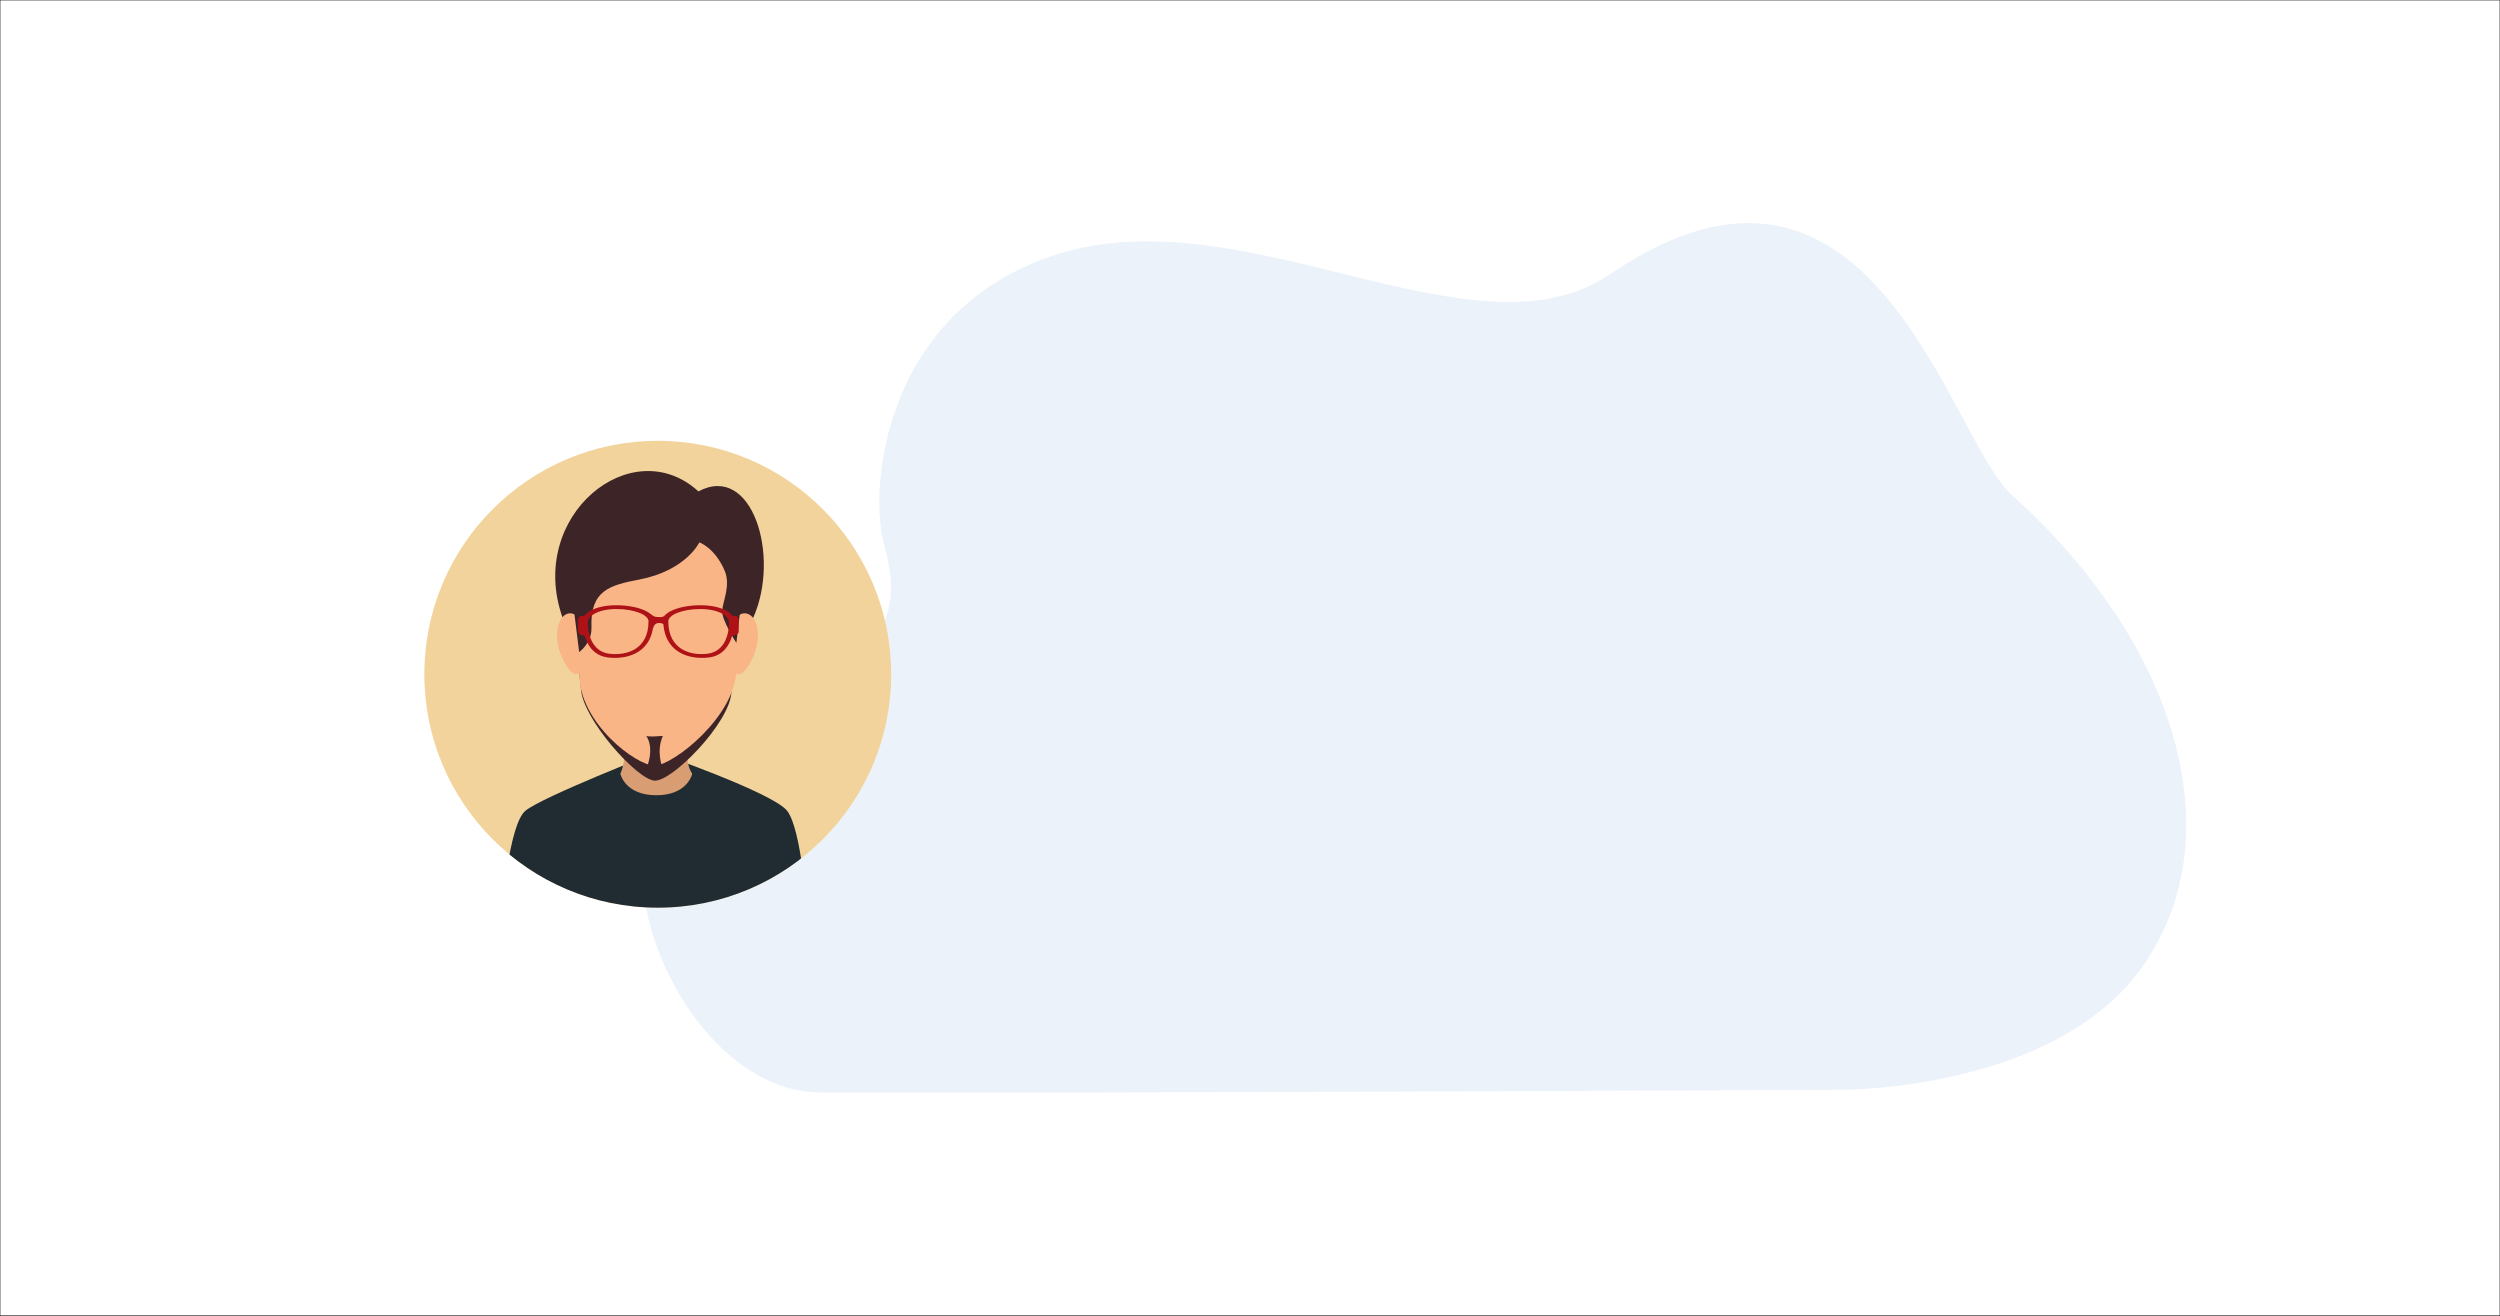
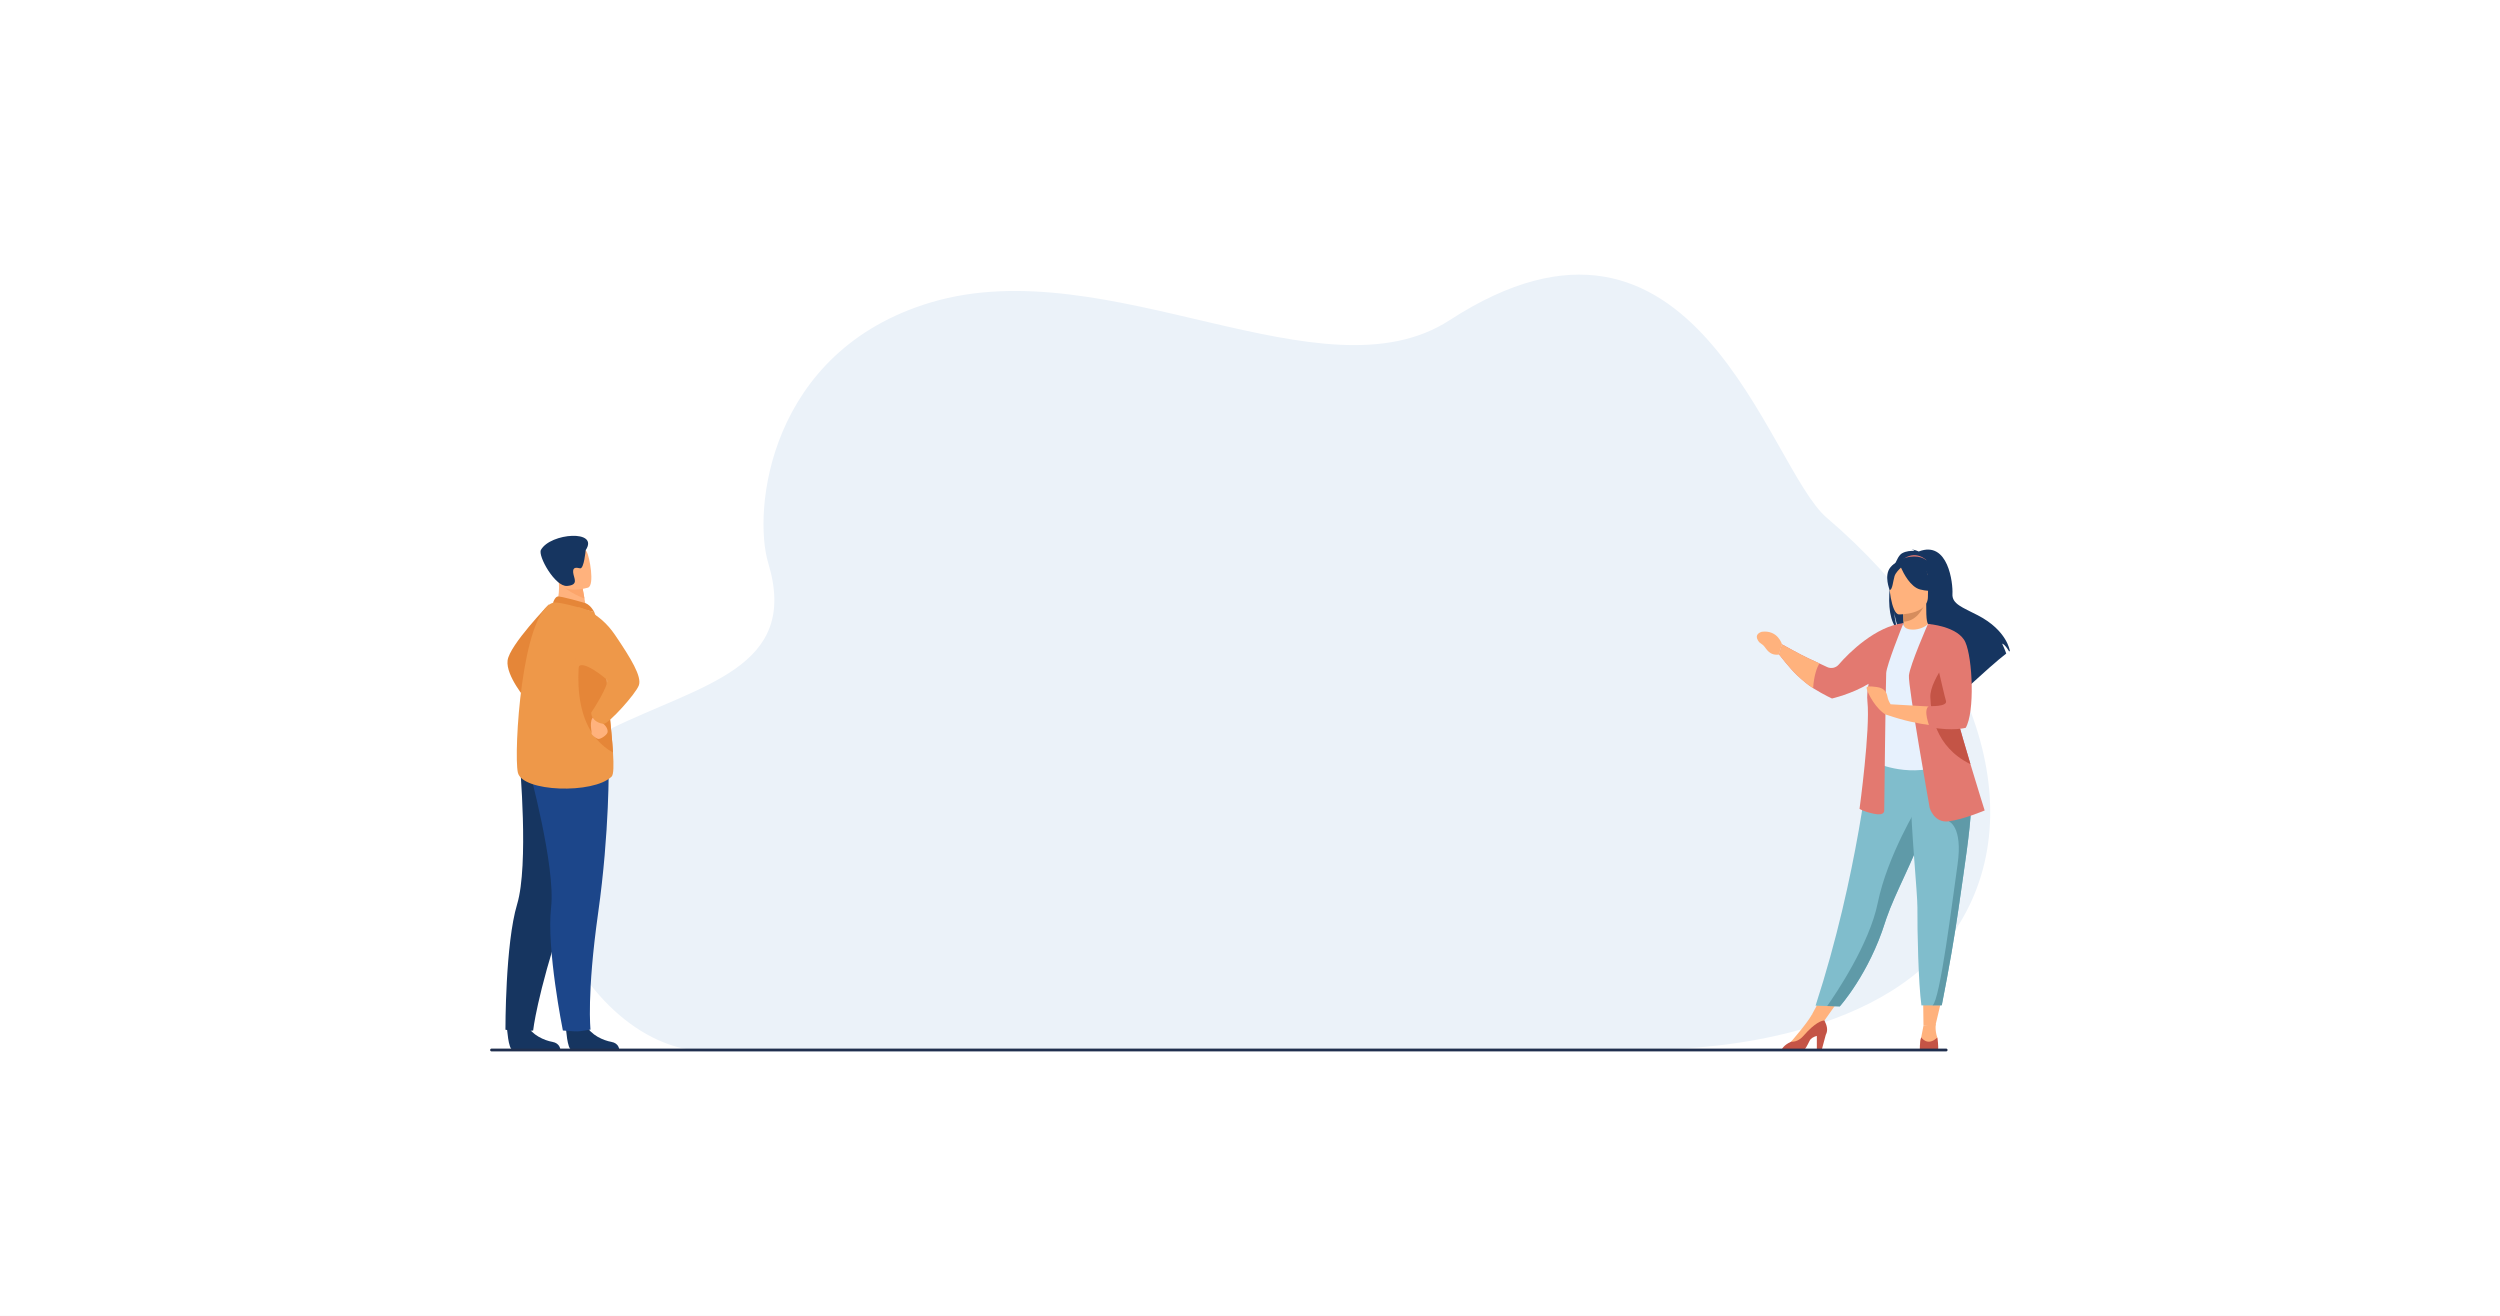
- <svg xmlns="http://www.w3.org/2000/svg" xmlns:xlink="http://www.w3.org/1999/xlink" version="1.1" id="Layer_1" x="0px" y="0px" width="3800px" height="2000px" viewBox="0 0 3800 2000" enable-background="new 0 0 3800 2000" xml:space="preserve">
-   <rect fill="#FFFFFF" stroke="#000000" stroke-miterlimit="10" width="3800" height="2000" />
+ <svg xmlns="http://www.w3.org/2000/svg" version="1.1" id="fullBg" x="0px" y="0px" width="3800px" height="2000px" viewBox="0 0 3800 2000" enable-background="new 0 0 3800 2000" xml:space="preserve">
+   <rect y="-0.001" fill="#FFFFFF" width="3800" height="2000.001" />
  <g>
-     <path fill="#EBF2F9" d="M3058.334,752.765c-96.407-86.411-212.634-607.53-610.784-336.114   c-205.707,140.228-552.572-120.384-839.674-30.369c-263.668,82.668-289.084,355.033-263.573,443.784   c51.534,179.274-108.836,205.952-257.606,282.979c-233.362,120.822-61.76,545.439,158.699,547.471   c220.459,2.029,1556.043-4.043,1556.043-4.043s320.264,0.852,453.443-184.881C3398.2,1271.725,3307.351,975.961,3058.334,752.765z" />
+     <path fill="#EBF2F9" d="M2776.68,786.987c-90.493-77.192-199.592-542.72-573.319-300.259   c-193.09,125.268-518.68-107.543-788.172-27.13c-247.496,73.85-271.353,317.159-247.406,396.442   c48.373,160.15-102.16,183.982-241.806,252.792c-219.048,107.934-57.972,487.253,148.966,489.067   c206.937,1.813,1460.6-3.611,1460.6-3.611s300.619,0.76,425.631-165.158C3095.699,1250.585,3010.422,986.373,2776.68,786.987z" />
    <g>
+       <path fill="#E58638" d="M834.505,918.505c0,0-60.097,62.04-62.98,85.433c-2.885,23.396,28.593,59.99,28.593,59.99L834.505,918.505    z" />
+       <path fill="#163560" d="M860.199,1562.092c0,0,2.045,32.981,8.426,33.454c0.849,0.063,32.363,0.063,32.363,0.063l40.229-0.233    c0,0-0.263-9.693-12.021-11.743c-11.759-2.049-31.442-10.313-38.565-25.854C883.135,1541.426,860.199,1562.092,860.199,1562.092z" />
+       <path fill="#163560" d="M770.595,1562.092c0,0,2.044,32.981,8.426,33.454c0.849,0.063,32.362,0.063,32.362,0.063l40.353-0.145    c0,0-0.386-9.783-12.145-11.833c-11.76-2.049-31.441-10.313-38.566-25.854C793.53,1541.426,770.595,1562.092,770.595,1562.092z" />
+       <path fill="#163560" d="M904.753,1208.414c0,0-10.521,67.293-49.771,186.75c-39.252,119.457-44.6,171.186-44.6,171.186    s-10.617,1.539-21.831,1.539c-7.095,0-20.274-2.72-20.274-2.72s-0.359-130.552,17.729-190.622    c18.089-60.07,3.905-216.561,3.905-216.561L904.753,1208.414z" />
+       <path fill="#1C468A" d="M925.243,1161.673c0,0,1.49,101.407-16.055,225.917s-11.599,177.363-11.599,177.363    s-14.444,2.587-19.519,2.756c-5.433,0.18-22.504-1.359-22.504-1.359s-25.112-124.557-17.912-186.877    c7.199-62.318-34.389-213.848-34.389-213.848L925.243,1161.673z" />
+       <path fill="#FFB27D" d="M843.896,924.367l19.818,14.679l28.645-6.03c-0.396-2.611-2.287-13.438-4.01-23.243    c-0.104-0.578-0.207-1.156-0.306-1.723c-1.476-8.344-2.749-15.512-2.749-15.512l-26.753-13.334l-9.976-4.973    c0.027,0.177,0.773,9.262,0.879,10.587C851.315,908.368,843.896,924.367,843.896,924.367z" />
+       <path fill="#E58638" d="M890.354,916.96c-0.627-0.265-38.966-11.577-43.131-10.202c-4.164,1.375-6.63,9.435-6.63,9.435    l62.706,14.176C903.3,930.367,898.366,920.333,890.354,916.96z" />
+       <path fill="#EE9849" d="M787.12,1174.192c6.498,29.645,114.648,33.159,142.525,6.251c3.17-3.067,3.328-17.338,2.131-36.579    c-2.34-37.593-9.852-94.141-10.144-123.03c-0.143-13.952-2.06-28.223-4.614-41.18c-5.432-27.617-13.717-49.289-13.717-49.289    s-52.824-17.078-62.708-14.173C792.976,930.183,780.622,1144.547,787.12,1174.192z" />
+       <path fill="#E58638" d="M931.776,1143.864c-2.34-37.593-9.852-94.141-10.144-123.03c-0.143-13.952-2.06-28.223-4.614-41.18    l-31.775-5.608C885.243,974.046,854.175,1100.944,931.776,1143.864z" />
+       <path fill="#FFB27D" d="M914.569,1091.467c0,0-2.168,5.178,2.383,8.652c4.549,3.477,7.499,9.109,6.457,13.225    s-11.021,10.829-14.479,9.747c-3.459-1.083-10.499-6.504-9.74-8.675c0.758-2.17-4.734-19.052,3.696-25.55    C911.321,1082.368,914.569,1091.467,914.569,1091.467z" />
+       <path fill="#EE9849" d="M879.037,922.759c0,0,30.991,5.8,55.685,42.189c24.693,36.391,40.938,63.444,36.391,76.561    c-4.549,13.116-46.012,58.604-53.161,58.604c-7.148,0-18.685-5.197-19.333-16.896c0,0,29.191-43.752,23.441-50.306    c-2.457-2.8-37.898-31.572-42.959-18.575C870.728,1035.839,879.037,922.759,879.037,922.759z" />
+       <path fill="#FCA56B" d="M851.453,885.234c5.875,11.241,27.766,20.964,36.897,24.538c-0.104-0.579-0.209-1.157-0.307-1.724    c-1.475-8.344-2.749-15.512-2.749-15.512l-26.753-13.334C852.628,879.113,849.029,880.607,851.453,885.234z" />
+       <path fill="#FFB27D" d="M893.916,893.146c0,0-39.604,12.354-46.917-12.427c-7.314-24.78-17.352-39.877,7.625-48.813    c24.977-8.937,32.703-0.937,37.156,6.742C896.231,846.328,904.029,889.295,893.916,893.146z" />
+       <path fill="#163560" d="M890.224,836.263c0,0-2.525,28.837-8.49,27.586c-5.963-1.252-11.371-2.181-10.498,6.513    c0.873,8.692,9.144,18.73-9.236,20.269c-18.379,1.538-44.801-45.861-39.751-54.836C836.815,809.9,911.28,804.674,890.224,836.263z    " />
+     </g>
+     <g>
+       <polygon fill="#FFB27D" points="2953.813,1508.314 2941.756,1559.096 2923.695,1558.994 2923.033,1508.314   " />
+       <polygon fill="#FFB27D" points="2801.899,1510.48 2767.596,1559.096 2754.226,1541.928 2774.873,1503.796   " />
+       <path fill="#163560" d="M2891.09,841.021c6.234-3.545,13.707-3.932,18.933-3.621c-1.347-1.391-3.992-1.896-3.992-1.896    c3.24-0.48,10.475,2.732,10.475,2.732c45.076-17.369,52.16,49.003,51.215,64.423c-0.94,15.418,15.146,20.454,38.599,32.603    c44.748,23.183,48.678,54.223,48.678,54.223c-0.348,0.205-0.713,0.438-1.101,0.706c-2.221-3.762-6.789-10.824-10.643-11.891    c0.145,0.343,4.553,9.725,6.197,15.102c-13.199,10.042-37.896,32.292-55.105,48.066c0.076-3.082-0.047-7.461-1.174-9.771    l-2.125,12.804c-9.211,8.467-15.561,14.423-15.561,14.423c1.137-12.46-56.357-78.218-86.354-97.912    c-7.303-10.75-9.896-29.74-10.092-31.233c1.26,15.057,3.836,23.503,6.139,28.259    C2859.777,934.658,2874.565,850.411,2891.09,841.021z" />
+       <path fill="#FFB27D" d="M2890.906,961.992c-0.15,0.066,14.481,7.665,25.489,4.654c10.354-2.822,17.119-16.248,16.976-16.277    c-4.383-0.87-5.646-6.896-5.555-32.787l-1.982,0.391l-33.327,6.601c0,0,0.758,10.487,0.78,20.369    C2893.31,953.238,2892.807,961.105,2890.906,961.992z" />
+       <path fill="#E37970" d="M2928.596,851.89c0,0-16.44-17.503-37.082-0.896C2891.514,850.994,2903.527,848.916,2928.596,851.89z" />
+       <path fill="#D68D5D" d="M2892.506,924.572c0,0,0.759,10.488,0.781,20.369c18.647-0.525,28.508-17.539,32.547-26.97    L2892.506,924.572z" />
+       <path fill="#163560" d="M2929.277,914.344c0,0,9.772-15.441,12.116-28.646c1.677-9.428-3.125-44.372-38.239-39.339    c0,0-10.199,1.005-19.787,7.479c-7.625,5.149-18.627,16.268-6.324,46.76l3.195,10.302L2929.277,914.344z" />
+       <path fill="#80BDCC" d="M2759.668,1528.602l17.666,0.541l19.123,0.587c0,0,44.17-49.18,68.947-128.014    c0.577-1.832,1.186-3.687,1.832-5.563c13.559-39.537,41.668-89.166,56.481-134.087c2.357-7.155,4.476-13.891,6.375-20.266    c0.607-2.041,1.201-4.047,1.764-6.021c10.916-37.932,14.078-62.835,16.992-89.444l-106.969,0.856    C2841.881,1147.192,2824.613,1328.887,2759.668,1528.602z" />
+       <path fill="#E7F1FD" d="M2856.854,1085.729c0.271,50.9-7.467,72.738-7.467,72.738s45.799,23.271,100.232,6.143    c0.643-0.202,45.072-10.344,45.072-10.344c-0.912-2.06-9.013-36.362-9.9-38.254c-11.492-24.68-20.219-35.501-21.582-43.088    c-2.529-14.165-2.584-28.822-1.324-42.646c3.322-36.595,13.199-66.972,13.199-66.972c-14.83-3.375-29.105-9.146-44.541-14.937    c-3.551,4.422-14.021,8.891-23.438,8.68c-10.843-0.239-14.229-4.823-13.83-9.989c-11.556,6.43-20.74,12.545-20.74,12.545    c-9.82,17.058-29.738,33.623-31.18,59.79C2841.002,1025.83,2856.848,1084.302,2856.854,1085.729z" />
+       <path fill="#5F9AA8" d="M2948.851,1091.401c4.676,6.618,13.641,46.842,35.942,51.897c-11.491-28.668-20.219-41.236-21.582-50.052    c-2.528-16.454-2.584-33.479-1.323-49.536c-7.466-13.086-13.037-22.058-13.037-22.058c-0.588-2.116-11.865-36.99-15.48-5.818    C2929.764,1047.017,2943.627,1083.999,2948.851,1091.401z" />
+       <path fill="#FFB27D" d="M2886.277,933.928c0,0,44.125,0.729,44.155-26.758c0.029-27.486,5.746-45.904-22.426-47.531    s-33.658,8.855-35.897,18.027C2869.867,886.838,2874.799,933.03,2886.277,933.928z" />
+       <path fill="#163560" d="M2873.42,862.384c6.812-8.254,11.959-6.459,14.851-3.979c9.537-14.249,39.674,6.356,39.674,6.356    c2.953,19.723,17.174,31.021,17.174,31.021s-8.043,4.968-26.584,0.2c-14.592-3.753-25.182-24.521-29.031-33.199    c-2.623,2.332-8.16,7.723-9.82,13.001c-2.198,6.999-3.188,21.408-7.387,20.918C2872.295,896.7,2863.19,874.782,2873.42,862.384z" />
+       <path fill="#FFB27D" d="M2942.361,1556.258c0,0-1.455,10.059,2.299,20.818c0,0,2.957,13.469-10.307,13.719    c-13.265,0.25-16.519-1.002-15.019-9.26c1.502-8.259,4.359-22.541,4.359-22.541L2942.361,1556.258z" />
+       <path fill="#C45446" d="M2918.086,1597.403c0,0,0.014,0.008,0.043,0.029h27.443c0.028-0.021,0.045-0.029,0.045-0.029    c1.5-7.044-0.953-20.313-0.953-20.313c-15.021,14.36-24.422-0.359-24.422-0.359    C2917.803,1582.871,2918.086,1597.403,2918.086,1597.403z" />
+       <path fill="#FFB27D" d="M2722.26,1583.512c0,0,24.457-27.771,31.966-41.584l18.184,9.316l-40.646,38.174l-9.512-1.251    L2722.26,1583.512z" />
+       <path fill="#C45446" d="M2707.262,1597.355h33.931c2.985-2.69,5.836-8.115,9.327-15.229c1.998-4.075,6.479-6.319,11.074-7.554    v22.784h7.021l6.502-24.228c4.327-8.116,1.075-15.562-1.968-21.975c-3.543-0.007-13.819,2.553-31.885,23.309    c-5.938,6.818-12.488,9.249-19.004,9.048c-0.086,0.058-0.18,0.107-0.267,0.145    C2711.705,1588.374,2708.351,1594.174,2707.262,1597.355z" />
+       <path fill="#E37970" d="M2708.906,979.545c0,0,28.967,16.196,39.313,20.864c3.681,1.659,10.347,4.762,17.156,7.942    c4.111,1.92,8.272,3.875,11.875,5.569c6.082,2.857,13.318,1.291,17.688-3.815c15.685-18.313,56.273-58.007,98.193-62.981    l0.146-0.063c0,0-0.009,0.018-0.021,0.048c0.019-0.002,0.035-0.005,0.053-0.007l-0.231,0.45    c-2.354,5.859-25.336,63.274-26.047,75.385c-0.752,12.764-3.004,208.724-3.004,208.724s1.502,9.01-15.769,5.255    c-17.268-3.754-21.771-7.508-21.771-7.508s16.516-120.879,12.012-162.925c-0.883-8.25-0.086-17.522,1.76-27.098    c-25.528,15.463-55.629,22.342-55.629,22.342s-11.227-4.898-28.672-15.707c-7.322-4.545-15.813-11.789-24.176-19.451    c-10.101-9.261-27.48-31.627-27.48-31.627L2708.906,979.545z" />
+       <path fill="#5F9AA8" d="M2777.334,1529.143l19.123,0.586c0,0,44.17-49.179,68.947-128.013c0.577-1.832,1.186-3.687,1.832-5.563    c13.559-39.537,41.668-89.166,56.481-134.087c2.357-7.155,4.476-13.891,6.375-20.266c0.607-2.041,1.201-4.047,1.764-6.021    l-15.752-11.954c0,0-47.293,76.584-61.934,148.652C2841.453,1435.082,2790.521,1510.409,2777.334,1529.143z" />
+       <path fill="#80BDCC" d="M2914.461,1379.191c-0.271,35.047,1.502,115.623,6.065,148.981h16.939c9.361,0,14.033-0.135,14.033-0.135    c11.449-58,19.596-105.992,25.527-147.347c4.862-33.937,9.188-63.03,12.516-88.077c3.348-25.204,5.676-46.311,6.51-64.142    c0.127-2.809,0.226-5.541,0.277-8.19c0.051-2.666,0.066-5.256,0.045-7.771l-92.426-9.01    C2905.113,1264.911,2914.611,1358.822,2914.461,1379.191z" />
+       <path fill="#5F9AA8" d="M2937.467,1528.174c9.361,0,14.033-0.135,14.033-0.135c11.449-58,19.596-105.992,25.527-147.348    c4.862-33.936,9.188-63.029,12.516-88.076c3.349-25.204,5.677-46.311,6.511-64.142l-33.914,19.948c0,0,21.645,7.636,13.385,65.448    C2967.267,1371.683,2948.961,1519.99,2937.467,1528.174z" />
+       <path fill="#E37970" d="M2933.103,1227.905c0,0,6.51,23.521,29.032,20.52c22.525-3.004,54.556-16.519,54.556-16.519    s-9.625-30.414-21.595-70.373c-14.489-48.374-32.428-110.736-40.881-150.07c-2.373-11.021-3.994-20.227-4.596-26.819    l-19.074-36.271c0,0-27.476,62.551-28.978,78.317S2933.103,1227.905,2933.103,1227.905z" />
+       <path fill="#FFB27D" d="M2852.658,1044.289c10.842,1.424,14.998,7.186,16.336,14.958c0.723,4.192,2.883,8.337,4.721,11.267    c10.799,0.578,36.517,1.979,58.121,3.348l1.781,28.339c-17.748-2.209-39.56-6.713-64.66-15.306c-1.928-0.33-4.34-1.526-7.358-4    c-15.556-12.739-24.386-34.072-24.41-37.129C2837.158,1042.71,2841.818,1042.864,2852.658,1044.289z" />
+       <path fill="#C45446" d="M2934.101,1059.725c1.008,25.527,7.014,75.08,60.567,101.606c0.144,0.067,0.285,0.143,0.429,0.202    c-14.49-48.374-32.429-110.736-40.882-150.07C2944.379,1026.163,2933.553,1045.67,2934.101,1059.725z" />
+       <path fill="#E37970" d="M2930.545,948.371c0,0,45.812,3.248,56.822,27.775c11.012,24.524,14.516,106.112,0.5,130.14    c0,0-19.295,5.495-53.423-0.887c-0.418-0.078-0.838-0.157-1.262-0.239c0,0-10.887-26.654-1.125-31.91    c0,0,28.779,1.502,25.777-8.008C2954.832,1055.73,2930.545,948.371,2930.545,948.371z" />
      <g>
-         <g>
-           <path id="SVGID_1_" fill="#F3D39C" d="M1354.588,1024.854c0,195.947-158.848,354.789-354.798,354.789      s-354.801-158.842-354.801-354.789c0-195.959,158.851-354.813,354.801-354.813      C1195.741,670.04,1354.588,828.894,1354.588,1024.854z" />
-         </g>
-         <g>
-           <defs>
-             <path id="SVGID_2_" d="M1354.588,1024.854c0,195.947-158.848,354.789-354.798,354.789s-354.801-158.842-354.801-354.789       c0-195.959,158.851-354.813,354.801-354.813C1195.741,670.04,1354.588,828.894,1354.588,1024.854z" />
-           </defs>
-           <clipPath id="SVGID_3_">
-             <use xlink:href="#SVGID_2_" overflow="visible" />
-           </clipPath>
-           <g clip-path="url(#SVGID_3_)">
-             <path fill="#202C31" d="M1196.306,1232.268c-22.291-27.79-198.787-88.818-198.787-88.818s-172.764,67.494-198.779,88.818       c-26.008,21.338-35.753,156.133-35.753,156.133h463.97C1226.957,1388.399,1218.599,1260.069,1196.306,1232.268z" />
-             <path fill="#D89D72" d="M1052.238,1176.028c0,0-6.769,32.752-54.666,32.752c-47.901,0-54.646-32.752-54.646-32.752       s13.317-26.487,0-57.576c-13.323-31.09,125.604-37.39,109.313,0C1035.938,1155.841,1052.238,1176.028,1052.238,1176.028z" />
-             <path fill="#3D2527" d="M1111.683,1053.226c3.479-46.646,33.074-113.881,33.074-113.881       c42.098-94.134-1.582-236.069-83.18-192.446c-101.01-92.25-260.805,36.77-206.749,191.168c0,0,25.639,62.515,28.12,108.659       c2.486,46.141,85.387,138.399,112.027,139.873C1021.596,1188.097,1108.211,1099.86,1111.683,1053.226z" />
-             <path fill="#FAB587" d="M1152.035,966.298c0,24.66-17.511,58.556-29.286,58.556c-11.782,0-21.34-20.012-21.34-44.673       c0-24.659,12.064-37.389,21.34-44.653C1134.166,926.599,1152.035,935.526,1152.035,966.298z" />
-             <path fill="#FAB587" d="M846.555,966.298c0,24.66,17.493,58.556,29.275,58.556c11.794,0,21.346-20.012,21.346-44.673       c0-24.659-12.063-37.389-21.346-44.653C864.416,926.599,846.555,935.526,846.555,966.298z" />
-             <path fill="#FAB587" d="M999.79,770.757c-82.859,0-119.48,58.066-119.48,144.658c0,44.118,0,78.596,0,108.442       c0,75.419,87.131,139.921,114.666,139.921c27.517,0,124.303-75.42,124.303-146.863c0-28.248,0-60.752,0-101.5       C1119.278,828.823,1082.649,770.757,999.79,770.757z" />
-             <path fill="#3D2527" d="M1119.278,977.217l7.444-63.187c0-86.599-44.073-151.116-126.933-151.116       s-127.92,73.811-127.92,160.415l8.438,67.771c0,0,19.596-13.301,18.728-37.707c-1.986-55.592,27.124-63.794,72.45-72.456       c71.447-13.636,91.526-56.504,91.526-56.504s23.438,7.943,38.396,42.869c9.685,22.563-2.974,47.135-3.722,61.267       C1096.944,942.716,1119.278,977.217,1119.278,977.217z" />
-             <path fill="#3D2527" d="M1007.542,1118.575c-7.286,0.482-20.677,1.721-25.146,0c13.399,20.577,0,49.733,0,49.733h25.146       C1007.542,1168.311,996.584,1143.431,1007.542,1118.575z" />
-           </g>
-         </g>
-       </g>
-       <g>
-         <path fill="#AE1116" d="M936.676,919.97c-31.373,0-50.98,11.659-50.98,24.035c0,19.664,7.172,51.587,38.319,55.354     c30.138,3.642,69.472-7.285,69.472-57.534C993.486,930.17,968.053,919.97,936.676,919.97z M926.251,993.688     c-26.661-3.22-32.797-30.549-32.797-47.38c0-10.599,16.785-20.579,43.648-20.579c26.852,0,48.633,8.729,48.633,18.699     C985.737,987.462,952.07,996.809,926.251,993.688z" />
-         <path fill="#AE1116" d="M1013.142,954.567c0,0-1.451-7.654-11.819-7.654c-7.091,0-8.896,8.393-8.896,8.393l-3.754-22.123     c0,0,5.179,4.453,8.638,4.453c1.73,0,5.938,0.863,9.484,0c3.521-0.866,6.348-4.453,6.348-4.453V954.567z" />
-         <path fill="#AE1116" d="M890.065,966.581c0,0-11.291-0.807-11.291-6.593s0-8.329,0-17.435c0-9.104,11.291-6.204,11.291-6.204     V966.581z" />
-         <path fill="#AE1116" d="M1008.097,941.825c0,50.249,39.329,61.176,69.473,57.534c31.146-3.769,38.319-35.69,38.319-55.354     c0-12.376-19.604-24.035-50.993-24.035C1033.531,919.97,1008.097,930.17,1008.097,941.825z M1015.858,944.429     c0-9.97,21.765-18.698,48.623-18.698c26.869,0,43.641,9.979,43.641,20.578c0,16.831-6.128,44.16-32.803,47.381     C1049.537,996.809,1015.858,987.462,1015.858,944.429z" />
-         <path fill="#AE1116" d="M1111.519,966.581c0,0,11.285-0.807,11.285-6.593s0-8.329,0-17.435c0-9.104-11.285-6.204-11.285-6.204     V966.581z" />
+         <path fill="#FFB27D" d="M2677.853,960.295c24.645-3.167,30.866,19.251,30.866,19.251l-4.604,15.397     c-7.597,1.049-14.244-0.932-20.369-9.695c-6.125-8.766-7.813-5.4-11.707-11.923     C2666.756,964.479,2675.022,961.181,2677.853,960.295z" />
+         <path fill="#FFB27D" d="M2748.219,1000.409c3.681,1.659,10.347,4.762,17.156,7.942c-3.646,6.473-8.203,18.23-9.416,37.668     c-7.322-4.546-16.803-12.11-24.896-20.056c-12.986-12.745-26.761-31.024-26.761-31.024l4.604-15.396     C2708.906,979.545,2737.873,995.741,2748.219,1000.409z" />
      </g>
    </g>
+     <path fill="#202F4E" d="M2958.149,1598.152H747.163c-1.186,0-2.157-0.972-2.157-2.156l0,0c0-1.188,0.972-2.158,2.157-2.158   h2210.986c1.187,0,2.156,0.971,2.156,2.158l0,0C2960.307,1597.182,2959.336,1598.152,2958.149,1598.152z" />
  </g>
</svg>
